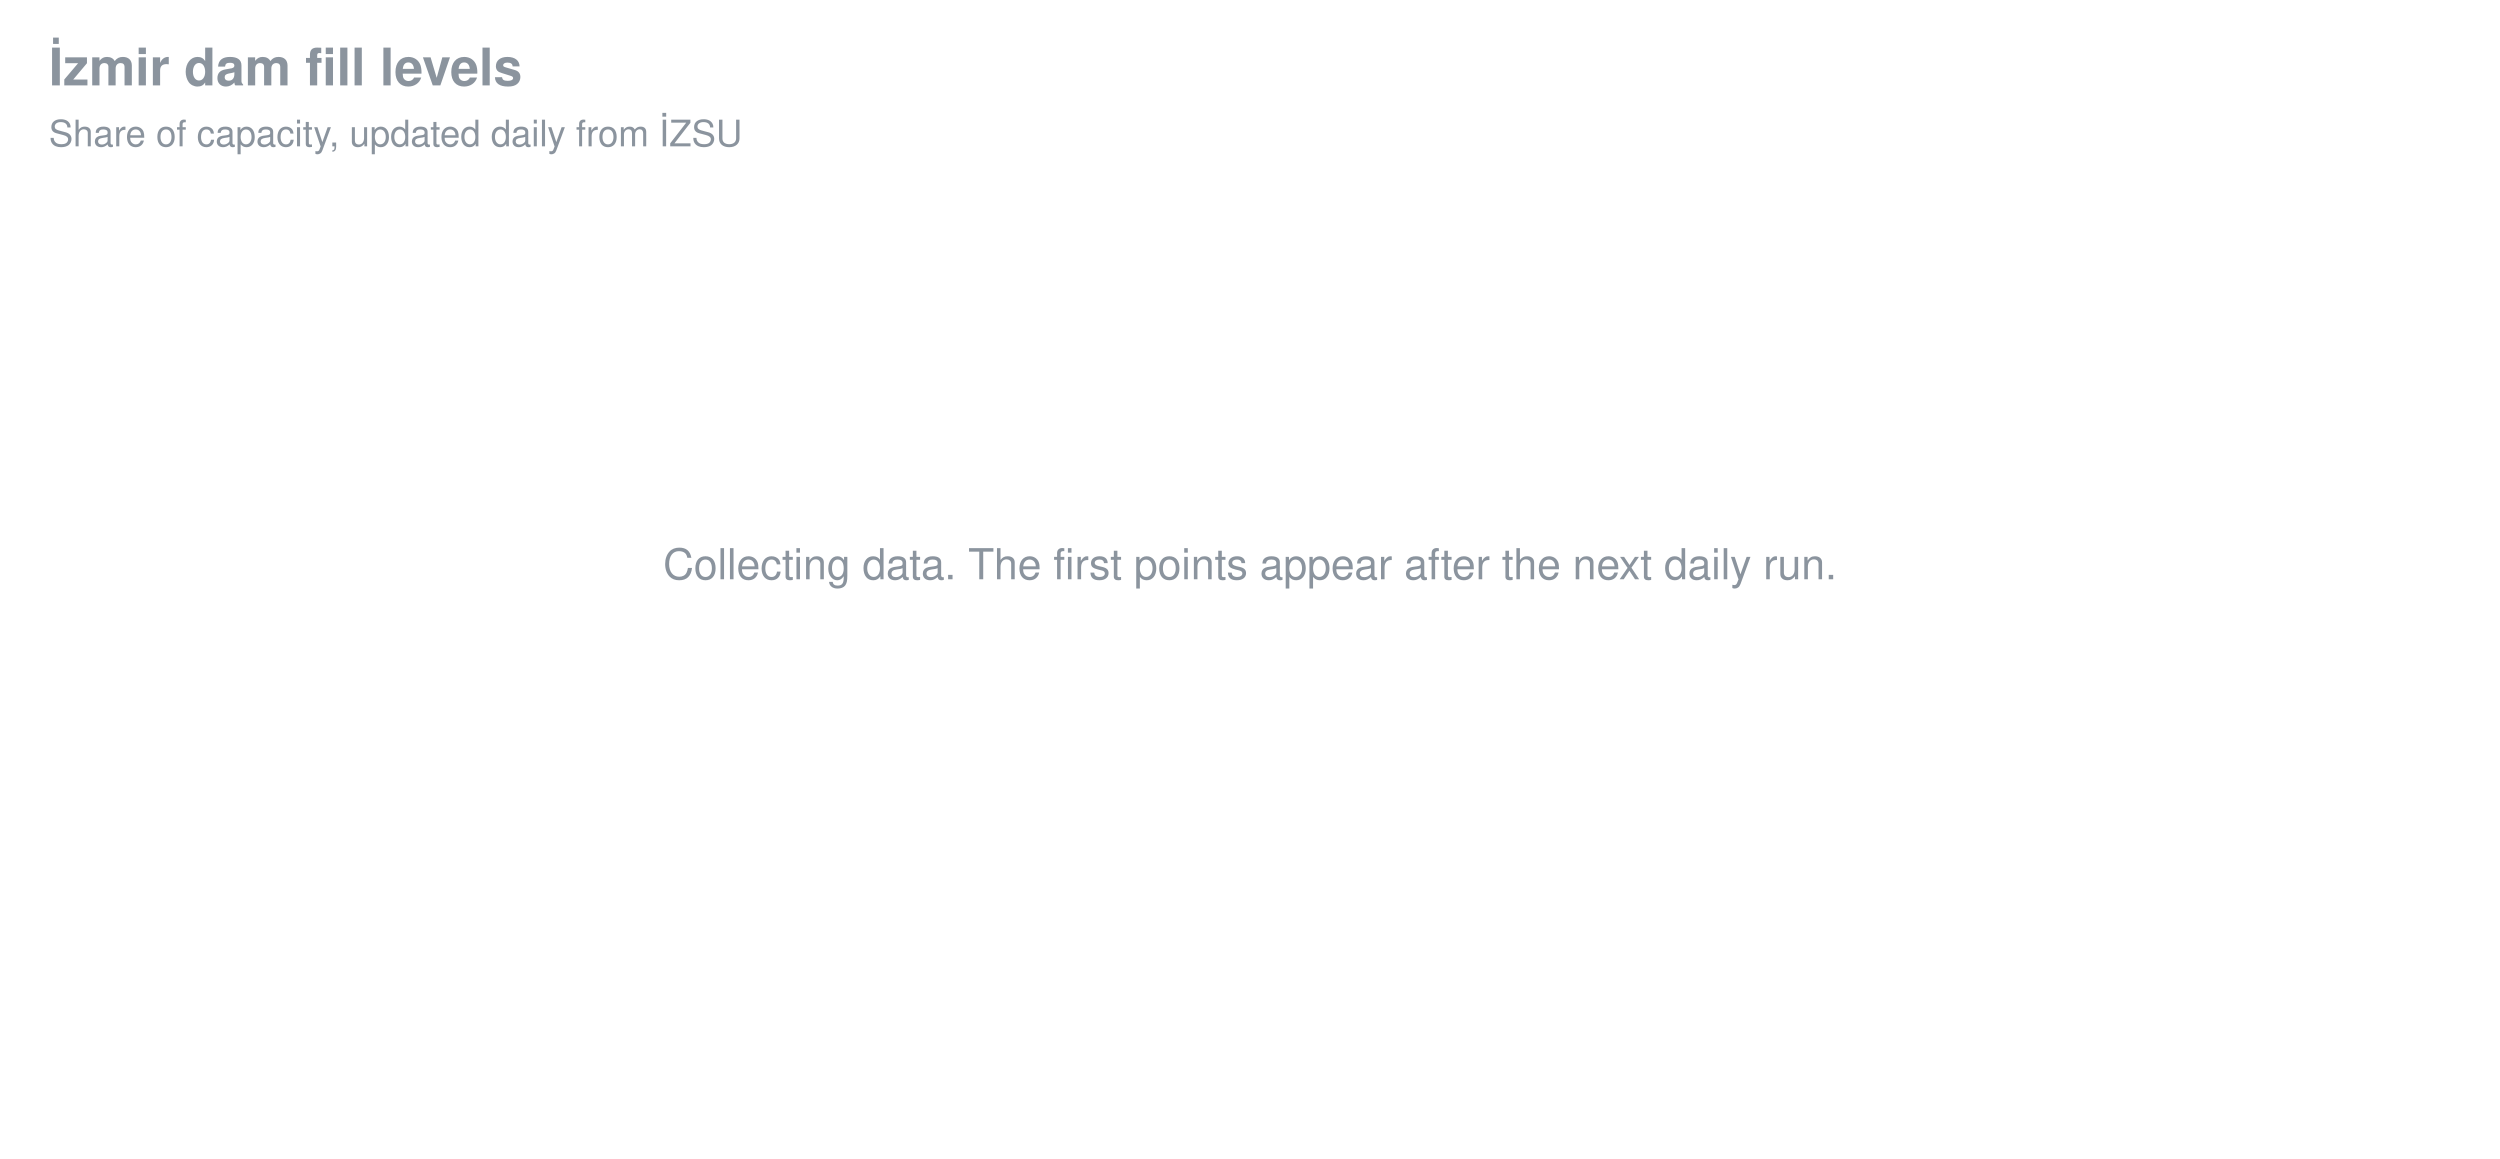
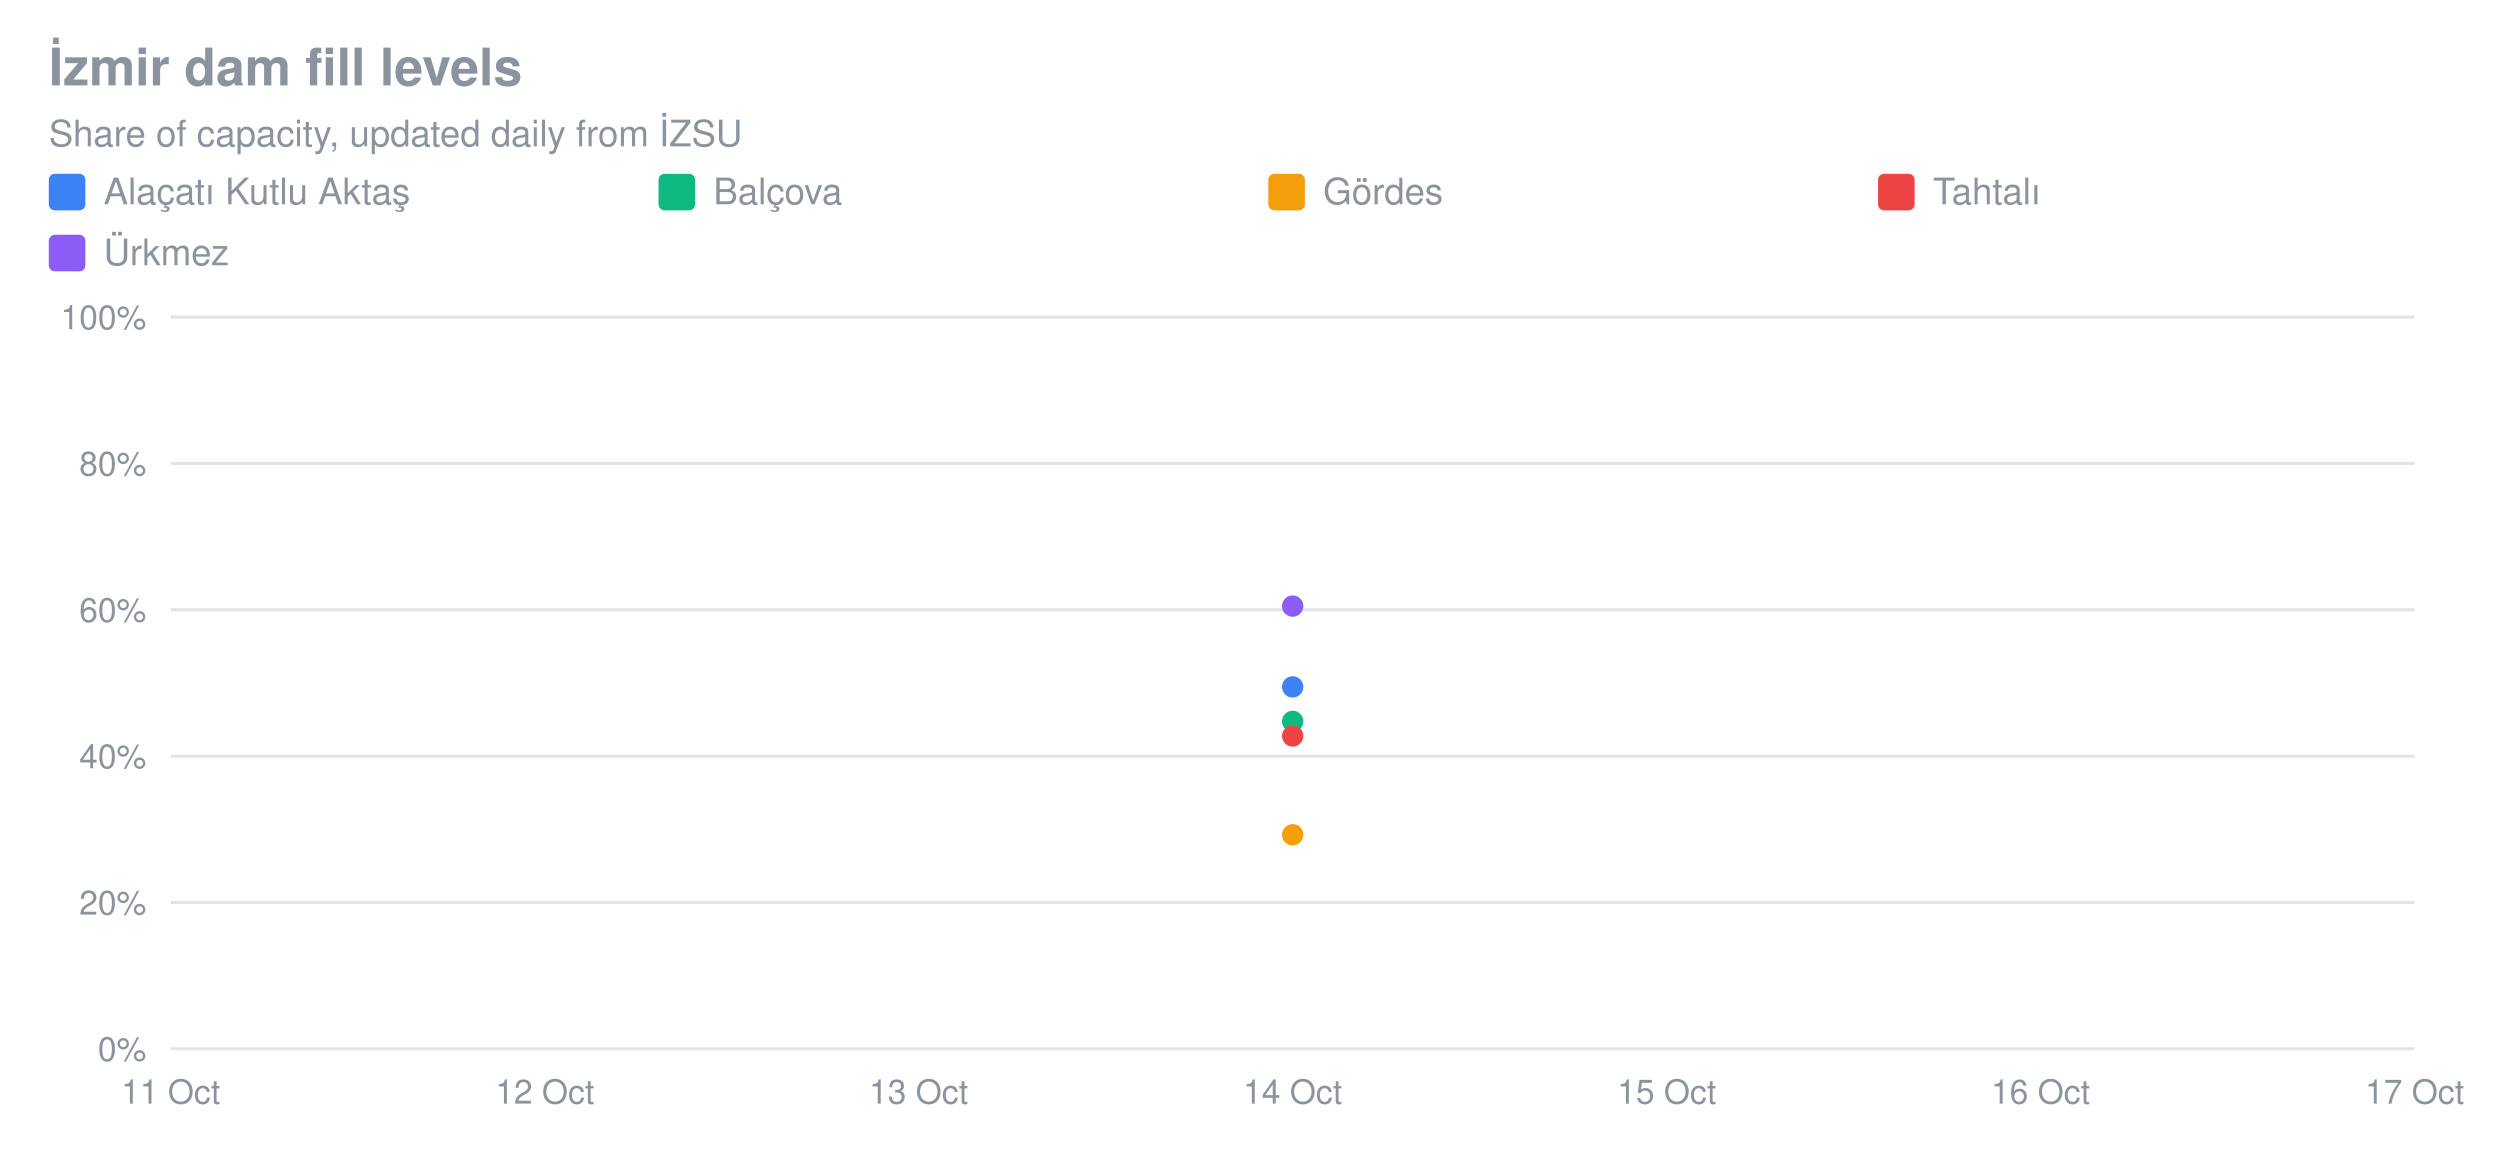
<svg xmlns="http://www.w3.org/2000/svg" viewBox="0 0 820 380" width="820" height="380" font-family="-apple-system,BlinkMacSystemFont,Segoe UI,Helvetica,Arial,sans-serif">
  <text x="16" y="28" font-size="17" font-weight="600" fill="#8b949e">İzmir dam fill levels</text>
  <text x="16" y="48" font-size="12" fill="#8b949e">Share of capacity, updated daily from İZSU</text>
-   <text x="410" y="190" text-anchor="middle" font-size="14" fill="#8b949e">Collecting data. The first points appear after the next daily run.</text>
+   <rect x="16" y="57" width="12" height="12" rx="2" fill="#3b82f6" />
+   <text x="34" y="67" font-size="12" fill="#8b949e">Alaçatı Kutlu Aktaş</text>
+   <rect x="216" y="57" width="12" height="12" rx="2" fill="#10b981" />
+   <text x="234" y="67" font-size="12" fill="#8b949e">Balçova</text>
+   <rect x="416" y="57" width="12" height="12" rx="2" fill="#f59e0b" />
+   <text x="434" y="67" font-size="12" fill="#8b949e">Gördes</text>
+   <rect x="616" y="57" width="12" height="12" rx="2" fill="#ef4444" />
+   <text x="634" y="67" font-size="12" fill="#8b949e">Tahtalı</text>
+   <rect x="16" y="77" width="12" height="12" rx="2" fill="#8b5cf6" />
+   <text x="34" y="87" font-size="12" fill="#8b949e">Ürkmez</text>
+   <line x1="56" x2="792" y1="344.0" y2="344.0" stroke="#8b949e" stroke-opacity="0.25" />
+   <text x="48" y="344.0" dy="4" text-anchor="end" font-size="11" fill="#8b949e">0%</text>
+   <line x1="56" x2="792" y1="296.0" y2="296.0" stroke="#8b949e" stroke-opacity="0.25" />
+   <text x="48" y="296.0" dy="4" text-anchor="end" font-size="11" fill="#8b949e">20%</text>
+   <line x1="56" x2="792" y1="248.0" y2="248.0" stroke="#8b949e" stroke-opacity="0.25" />
+   <text x="48" y="248.0" dy="4" text-anchor="end" font-size="11" fill="#8b949e">40%</text>
+   <line x1="56" x2="792" y1="200.0" y2="200.0" stroke="#8b949e" stroke-opacity="0.25" />
+   <text x="48" y="200.0" dy="4" text-anchor="end" font-size="11" fill="#8b949e">60%</text>
+   <line x1="56" x2="792" y1="152.0" y2="152.0" stroke="#8b949e" stroke-opacity="0.25" />
+   <text x="48" y="152.0" dy="4" text-anchor="end" font-size="11" fill="#8b949e">80%</text>
+   <line x1="56" x2="792" y1="104.0" y2="104.0" stroke="#8b949e" stroke-opacity="0.25" />
+   <text x="48" y="104.0" dy="4" text-anchor="end" font-size="11" fill="#8b949e">100%</text>
+   <text x="56.0" y="362" text-anchor="middle" font-size="11" fill="#8b949e">11 Oct</text>
+   <text x="178.7" y="362" text-anchor="middle" font-size="11" fill="#8b949e">12 Oct</text>
+   <text x="301.3" y="362" text-anchor="middle" font-size="11" fill="#8b949e">13 Oct</text>
+   <text x="424.0" y="362" text-anchor="middle" font-size="11" fill="#8b949e">14 Oct</text>
+   <text x="546.7" y="362" text-anchor="middle" font-size="11" fill="#8b949e">15 Oct</text>
+   <text x="669.3" y="362" text-anchor="middle" font-size="11" fill="#8b949e">16 Oct</text>
+   <text x="792.0" y="362" text-anchor="middle" font-size="11" fill="#8b949e">17 Oct</text>
+   <circle cx="424.0" cy="225.3" r="3.5" fill="#3b82f6" />
+   <circle cx="424.0" cy="236.6" r="3.5" fill="#10b981" />
+   <circle cx="424.0" cy="273.8" r="3.5" fill="#f59e0b" />
+   <circle cx="424.0" cy="241.4" r="3.5" fill="#ef4444" />
+   <circle cx="424.0" cy="198.8" r="3.5" fill="#8b5cf6" />
</svg>
